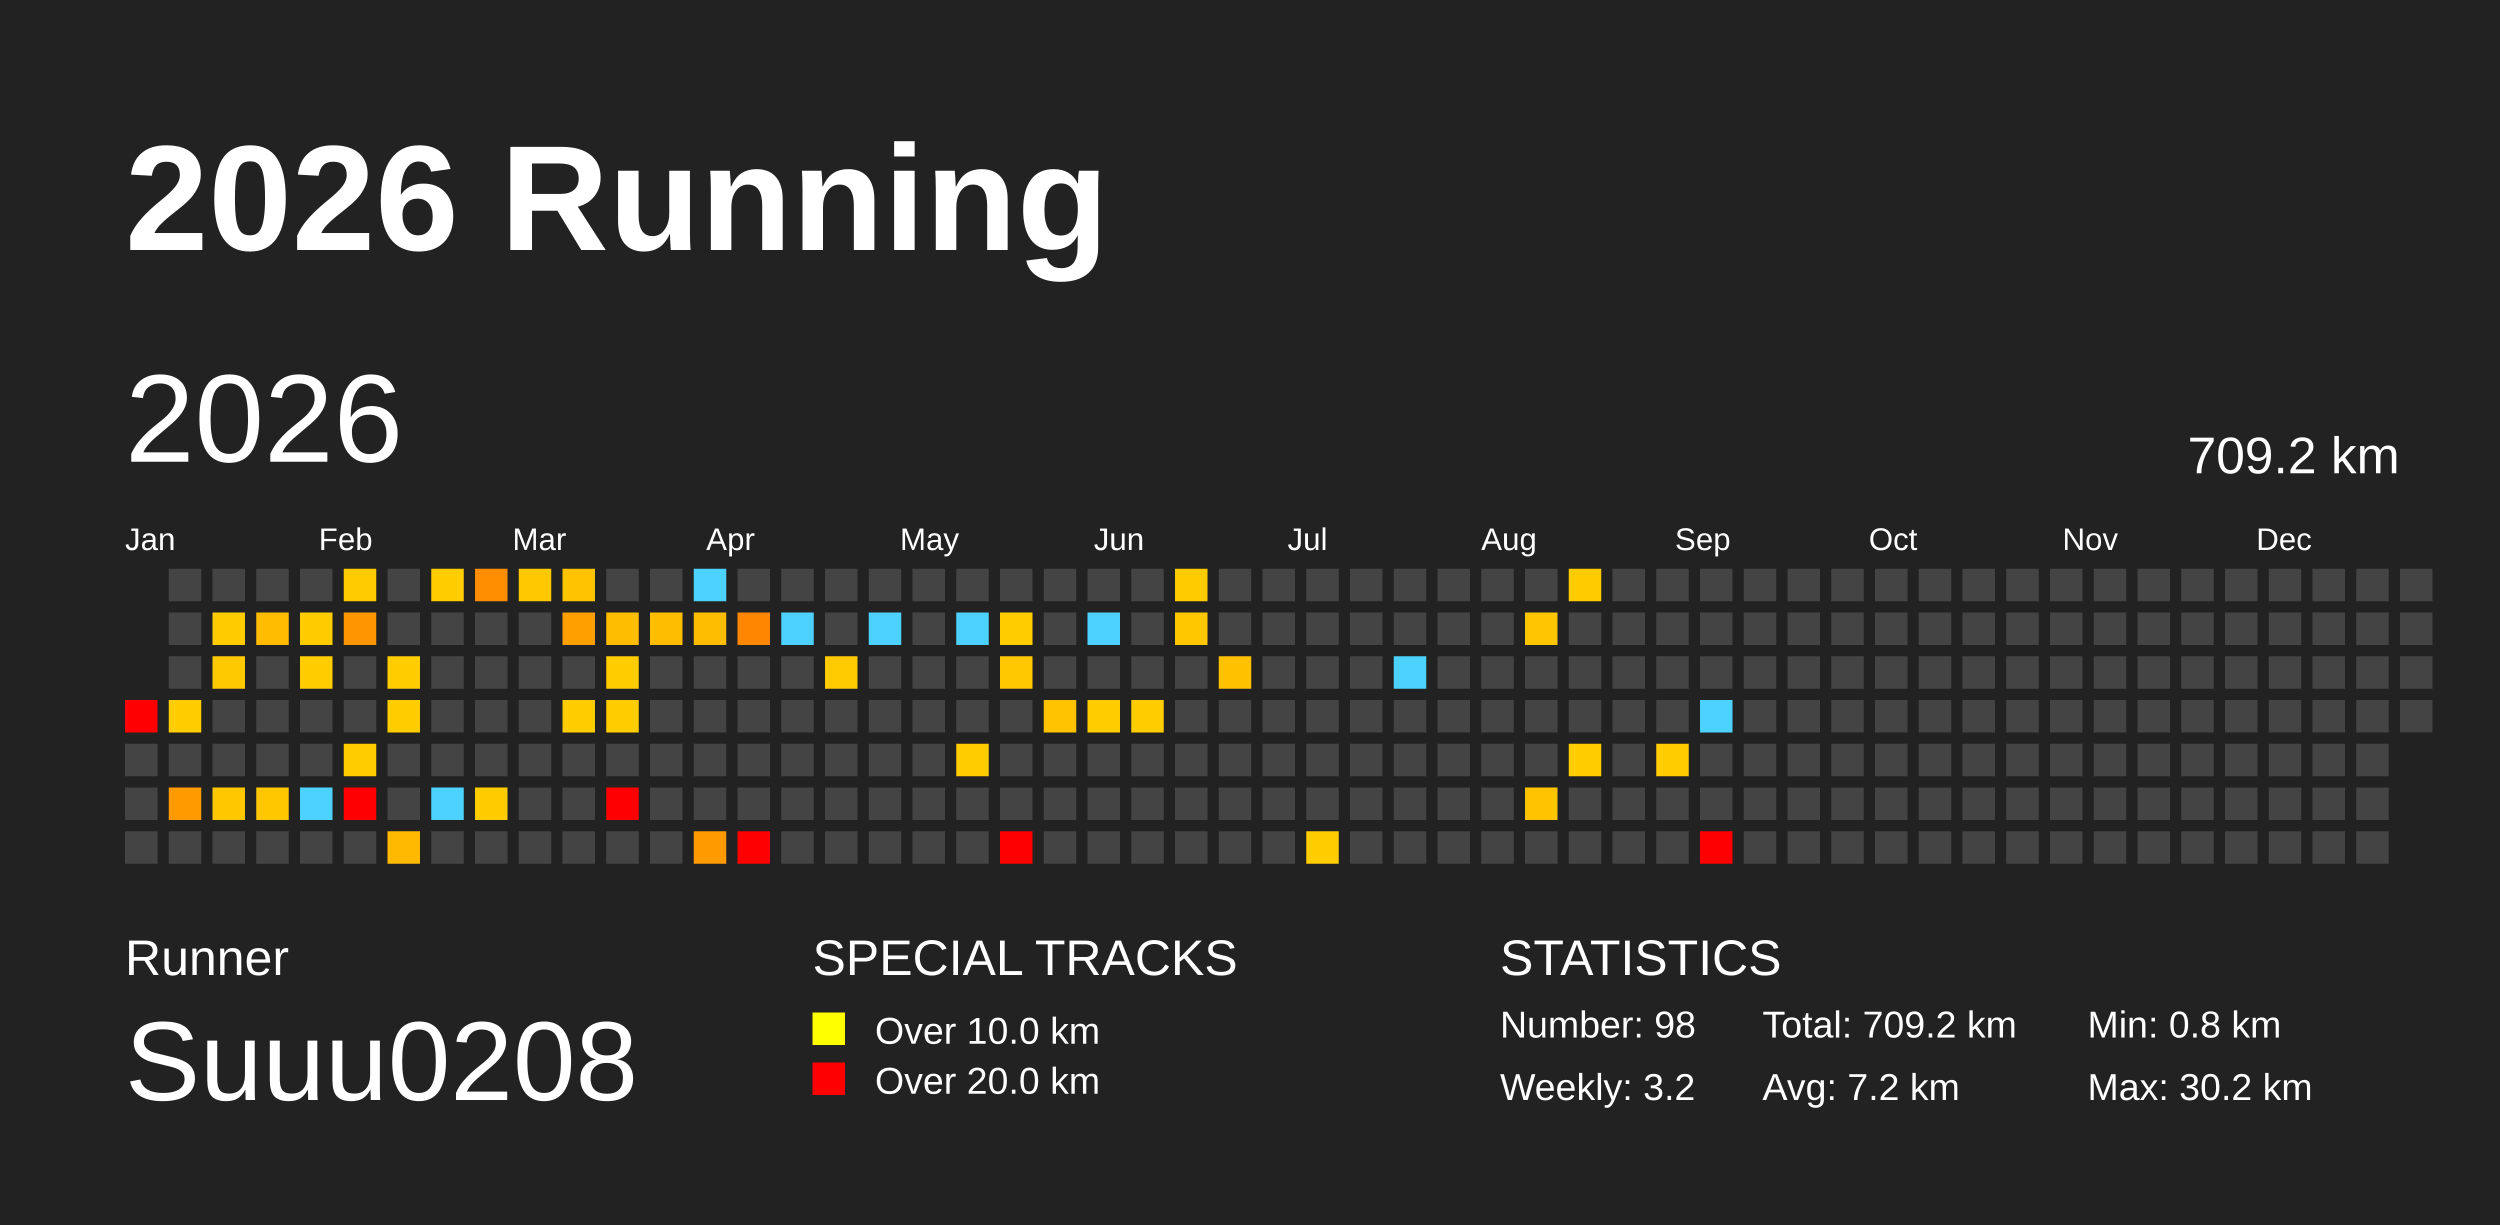
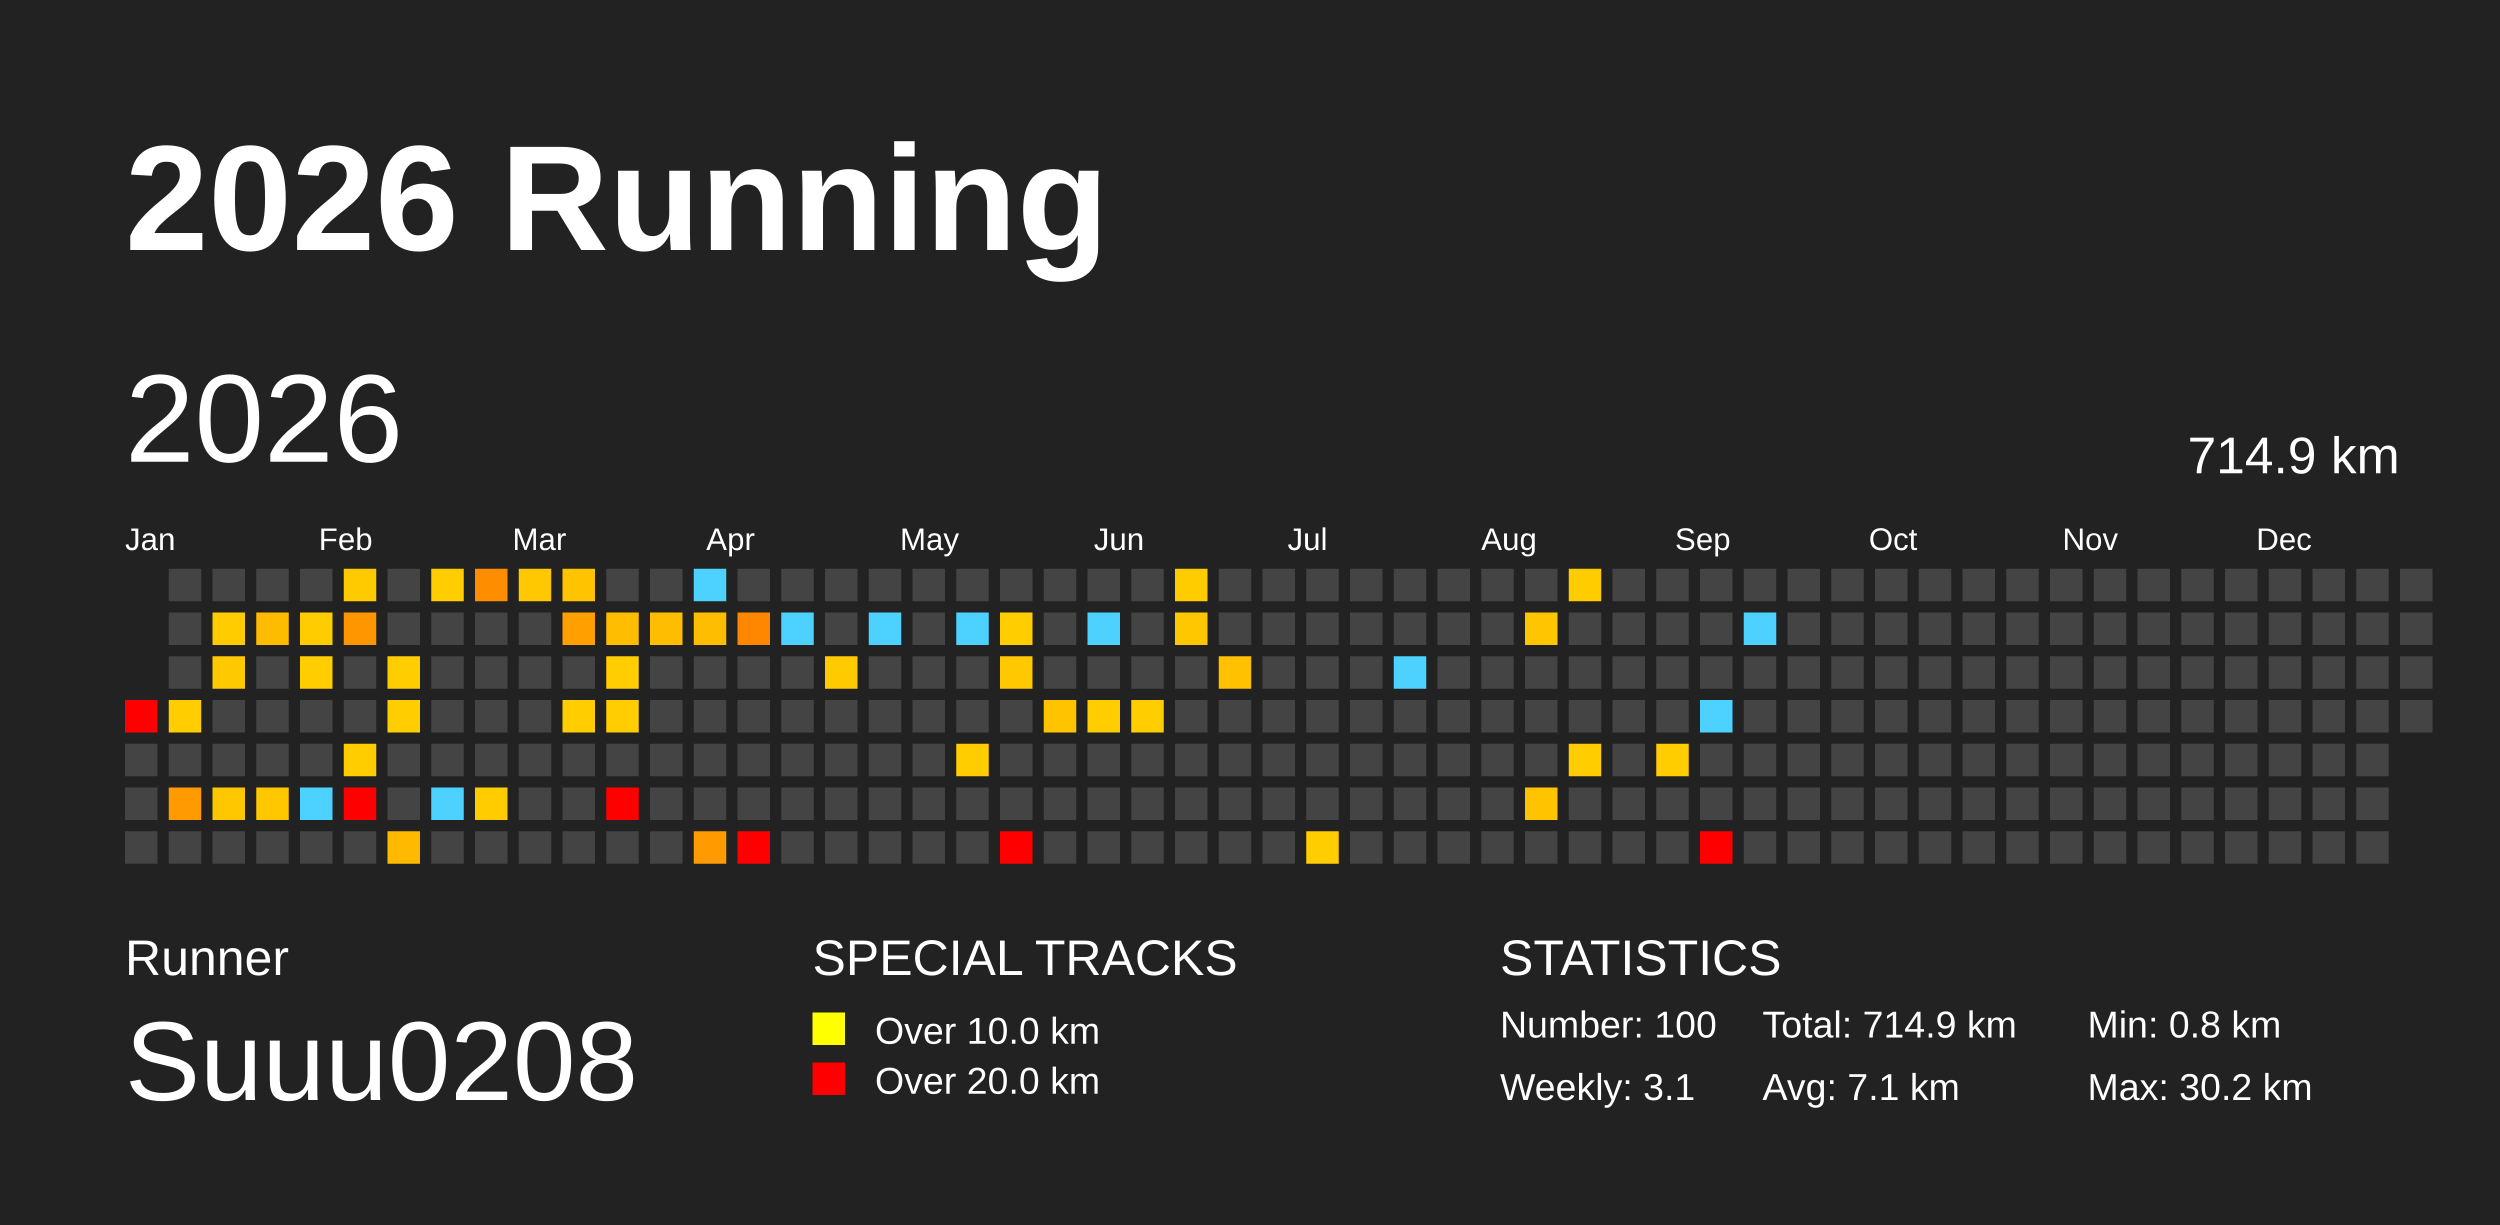
<svg xmlns="http://www.w3.org/2000/svg" baseProfile="full" height="98mm" version="1.1" viewBox="0,0,200,98" width="200mm">
  <defs />
  <rect fill="#222222" height="98" width="200" x="0" y="0" />
  <text fill="#FFFFFF" style="font-size:12px; font-family:Arial; font-weight:bold;" x="10" y="20">2026 Running</text>
  <text fill="#FFFFFF" style="font-size:4px; font-family:Arial" x="10" y="78">Runner</text>
  <text fill="#FFFFFF" style="font-size:9px; font-family:Arial" x="10" y="88">Suuu0208</text>
  <text fill="#FFFFFF" style="font-size:4px; font-family:Arial" x="65" y="78">SPECIAL TRACKS</text>
  <rect fill="yellow" height="2.6" width="2.6" x="65" y="81" />
  <text fill="#FFFFFF" style="font-size:3px; font-family:Arial" x="70" y="83.5">Over 10.0 km</text>
  <rect fill="red" height="2.6" width="2.6" x="65" y="85" />
  <text fill="#FFFFFF" style="font-size:3px; font-family:Arial" x="70" y="87.5">Over 20.0 km</text>
  <text fill="#FFFFFF" style="font-size:4px; font-family:Arial" x="120" y="78">STATISTICS</text>
-   <text fill="#FFFFFF" style="font-size:3px; font-family:Arial" x="120" y="83">Number: 98</text>
-   <text fill="#FFFFFF" style="font-size:3px; font-family:Arial" x="120" y="88">Weekly: 3.2</text>
-   <text fill="#FFFFFF" style="font-size:3px; font-family:Arial" x="141" y="83">Total: 709.2 km</text>
-   <text fill="#FFFFFF" style="font-size:3px; font-family:Arial" x="141" y="88">Avg: 7.2 km</text>
+   <text fill="#FFFFFF" style="font-size:3px; font-family:Arial" x="120" y="83">Number: 100</text>
+   <text fill="#FFFFFF" style="font-size:3px; font-family:Arial" x="120" y="88">Weekly: 3.1</text>
+   <text fill="#FFFFFF" style="font-size:3px; font-family:Arial" x="141" y="83">Total: 714.9 km</text>
+   <text fill="#FFFFFF" style="font-size:3px; font-family:Arial" x="141" y="88">Avg: 7.1 km</text>
  <text fill="#FFFFFF" style="font-size:3px; font-family:Arial" x="167" y="83">Min: 0.8 km</text>
  <text fill="#FFFFFF" style="font-size:3px; font-family:Arial" x="167" y="88">Max: 30.2 km</text>
  <text dominant-baseline="hanging" fill="#FFFFFF" style="font-size:10.0px; font-family:Arial;" x="10" y="30">2026</text>
-   <text dominant-baseline="hanging" fill="#FFFFFF" style="font-size:4.125px; font-family:Arial;" x="175" y="35">709.2 km</text>
+   <text dominant-baseline="hanging" fill="#FFFFFF" style="font-size:4.125px; font-family:Arial;" x="175" y="35">714.9 km</text>
  <text fill="#FFFFFF" style="font-size:2.5px; font-family:Arial" x="10.0" y="44">Jan</text>
  <text fill="#FFFFFF" style="font-size:2.5px; font-family:Arial" x="25.5" y="44">Feb</text>
  <text fill="#FFFFFF" style="font-size:2.5px; font-family:Arial" x="41.0" y="44">Mar</text>
  <text fill="#FFFFFF" style="font-size:2.5px; font-family:Arial" x="56.5" y="44">Apr</text>
  <text fill="#FFFFFF" style="font-size:2.5px; font-family:Arial" x="72.0" y="44">May</text>
  <text fill="#FFFFFF" style="font-size:2.5px; font-family:Arial" x="87.5" y="44">Jun</text>
  <text fill="#FFFFFF" style="font-size:2.5px; font-family:Arial" x="103.0" y="44">Jul</text>
  <text fill="#FFFFFF" style="font-size:2.5px; font-family:Arial" x="118.5" y="44">Aug</text>
  <text fill="#FFFFFF" style="font-size:2.5px; font-family:Arial" x="134.0" y="44">Sep</text>
  <text fill="#FFFFFF" style="font-size:2.5px; font-family:Arial" x="149.5" y="44">Oct</text>
  <text fill="#FFFFFF" style="font-size:2.5px; font-family:Arial" x="165.0" y="44">Nov</text>
  <text fill="#FFFFFF" style="font-size:2.5px; font-family:Arial" x="180.5" y="44">Dec</text>
  <rect fill="red" height="2.6" width="2.6" x="10.0" y="56.0" />
  <rect fill="#444444" height="2.6" width="2.6" x="10.0" y="59.5" />
  <rect fill="#444444" height="2.6" width="2.6" x="10.0" y="63.0" />
  <rect fill="#444444" height="2.6" width="2.6" x="10.0" y="66.5" />
  <rect fill="#444444" height="2.6" width="2.6" x="13.5" y="45.5" />
  <rect fill="#444444" height="2.6" width="2.6" x="13.5" y="49.0" />
  <rect fill="#444444" height="2.6" width="2.6" x="13.5" y="52.5" />
  <rect fill="#ffcd00" height="2.6" width="2.6" x="13.5" y="56.0" />
  <rect fill="#444444" height="2.6" width="2.6" x="13.5" y="59.5" />
  <rect fill="#ff9a00" height="2.6" width="2.6" x="13.5" y="63.0" />
  <rect fill="#444444" height="2.6" width="2.6" x="13.5" y="66.5" />
  <rect fill="#444444" height="2.6" width="2.6" x="17.0" y="45.5" />
  <rect fill="#ffcc00" height="2.6" width="2.6" x="17.0" y="49.0" />
  <rect fill="#ffc900" height="2.6" width="2.6" x="17.0" y="52.5" />
  <rect fill="#444444" height="2.6" width="2.6" x="17.0" y="56.0" />
  <rect fill="#444444" height="2.6" width="2.6" x="17.0" y="59.5" />
  <rect fill="#ffc700" height="2.6" width="2.6" x="17.0" y="63.0" />
  <rect fill="#444444" height="2.6" width="2.6" x="17.0" y="66.5" />
  <rect fill="#444444" height="2.6" width="2.6" x="20.5" y="45.5" />
  <rect fill="#ffbb00" height="2.6" width="2.6" x="20.5" y="49.0" />
  <rect fill="#444444" height="2.6" width="2.6" x="20.5" y="52.5" />
  <rect fill="#444444" height="2.6" width="2.6" x="20.5" y="56.0" />
  <rect fill="#444444" height="2.6" width="2.6" x="20.5" y="59.5" />
  <rect fill="#ffc700" height="2.6" width="2.6" x="20.5" y="63.0" />
  <rect fill="#444444" height="2.6" width="2.6" x="20.5" y="66.5" />
  <rect fill="#444444" height="2.6" width="2.6" x="24.0" y="45.5" />
  <rect fill="#ffcc00" height="2.6" width="2.6" x="24.0" y="49.0" />
  <rect fill="#ffcd00" height="2.6" width="2.6" x="24.0" y="52.5" />
  <rect fill="#444444" height="2.6" width="2.6" x="24.0" y="56.0" />
  <rect fill="#444444" height="2.6" width="2.6" x="24.0" y="59.5" />
  <rect fill="#4dd2ff" height="2.6" width="2.6" x="24.0" y="63.0" />
  <rect fill="#444444" height="2.6" width="2.6" x="24.0" y="66.5" />
  <rect fill="#ffcb00" height="2.6" width="2.6" x="27.5" y="45.5" />
  <rect fill="#ff9600" height="2.6" width="2.6" x="27.5" y="49.0" />
  <rect fill="#444444" height="2.6" width="2.6" x="27.5" y="52.5" />
  <rect fill="#444444" height="2.6" width="2.6" x="27.5" y="56.0" />
  <rect fill="#ffcd00" height="2.6" width="2.6" x="27.5" y="59.5" />
  <rect fill="red" height="2.6" width="2.6" x="27.5" y="63.0" />
  <rect fill="#444444" height="2.6" width="2.6" x="27.5" y="66.5" />
  <rect fill="#444444" height="2.6" width="2.6" x="31.0" y="45.5" />
  <rect fill="#444444" height="2.6" width="2.6" x="31.0" y="49.0" />
  <rect fill="#ffcd00" height="2.6" width="2.6" x="31.0" y="52.5" />
  <rect fill="#ffcd00" height="2.6" width="2.6" x="31.0" y="56.0" />
  <rect fill="#444444" height="2.6" width="2.6" x="31.0" y="59.5" />
  <rect fill="#444444" height="2.6" width="2.6" x="31.0" y="63.0" />
  <rect fill="#ffba00" height="2.6" width="2.6" x="31.0" y="66.5" />
  <rect fill="#ffcd00" height="2.6" width="2.6" x="34.5" y="45.5" />
  <rect fill="#444444" height="2.6" width="2.6" x="34.5" y="49.0" />
  <rect fill="#444444" height="2.6" width="2.6" x="34.5" y="52.5" />
  <rect fill="#444444" height="2.6" width="2.6" x="34.5" y="56.0" />
  <rect fill="#444444" height="2.6" width="2.6" x="34.5" y="59.5" />
  <rect fill="#4dd2ff" height="2.6" width="2.6" x="34.5" y="63.0" />
  <rect fill="#444444" height="2.6" width="2.6" x="34.5" y="66.5" />
  <rect fill="#ff8d00" height="2.6" width="2.6" x="38.0" y="45.5" />
  <rect fill="#444444" height="2.6" width="2.6" x="38.0" y="49.0" />
  <rect fill="#444444" height="2.6" width="2.6" x="38.0" y="52.5" />
  <rect fill="#444444" height="2.6" width="2.6" x="38.0" y="56.0" />
  <rect fill="#444444" height="2.6" width="2.6" x="38.0" y="59.5" />
  <rect fill="#ffcc00" height="2.6" width="2.6" x="38.0" y="63.0" />
  <rect fill="#444444" height="2.6" width="2.6" x="38.0" y="66.5" />
  <rect fill="#ffc800" height="2.6" width="2.6" x="41.5" y="45.5" />
  <rect fill="#444444" height="2.6" width="2.6" x="41.5" y="49.0" />
  <rect fill="#444444" height="2.6" width="2.6" x="41.5" y="52.5" />
  <rect fill="#444444" height="2.6" width="2.6" x="41.5" y="56.0" />
  <rect fill="#444444" height="2.6" width="2.6" x="41.5" y="59.5" />
  <rect fill="#444444" height="2.6" width="2.6" x="41.5" y="63.0" />
  <rect fill="#444444" height="2.6" width="2.6" x="41.5" y="66.5" />
  <rect fill="#ffc300" height="2.6" width="2.6" x="45.0" y="45.5" />
  <rect fill="#ff9f00" height="2.6" width="2.6" x="45.0" y="49.0" />
  <rect fill="#444444" height="2.6" width="2.6" x="45.0" y="52.5" />
  <rect fill="#ffcd00" height="2.6" width="2.6" x="45.0" y="56.0" />
  <rect fill="#444444" height="2.6" width="2.6" x="45.0" y="59.5" />
  <rect fill="#444444" height="2.6" width="2.6" x="45.0" y="63.0" />
  <rect fill="#444444" height="2.6" width="2.6" x="45.0" y="66.5" />
  <rect fill="#444444" height="2.6" width="2.6" x="48.5" y="45.5" />
  <rect fill="#ffbd00" height="2.6" width="2.6" x="48.5" y="49.0" />
  <rect fill="#ffcd00" height="2.6" width="2.6" x="48.5" y="52.5" />
  <rect fill="#ffcd00" height="2.6" width="2.6" x="48.5" y="56.0" />
  <rect fill="#444444" height="2.6" width="2.6" x="48.5" y="59.5" />
  <rect fill="red" height="2.6" width="2.6" x="48.5" y="63.0" />
  <rect fill="#444444" height="2.6" width="2.6" x="48.5" y="66.5" />
  <rect fill="#444444" height="2.6" width="2.6" x="52.0" y="45.5" />
  <rect fill="#ffbd00" height="2.6" width="2.6" x="52.0" y="49.0" />
  <rect fill="#444444" height="2.6" width="2.6" x="52.0" y="52.5" />
  <rect fill="#444444" height="2.6" width="2.6" x="52.0" y="56.0" />
  <rect fill="#444444" height="2.6" width="2.6" x="52.0" y="59.5" />
  <rect fill="#444444" height="2.6" width="2.6" x="52.0" y="63.0" />
  <rect fill="#444444" height="2.6" width="2.6" x="52.0" y="66.5" />
  <rect fill="#4dd2ff" height="2.6" width="2.6" x="55.5" y="45.5" />
  <rect fill="#ffbd00" height="2.6" width="2.6" x="55.5" y="49.0" />
  <rect fill="#444444" height="2.6" width="2.6" x="55.5" y="52.5" />
  <rect fill="#444444" height="2.6" width="2.6" x="55.5" y="56.0" />
  <rect fill="#444444" height="2.6" width="2.6" x="55.5" y="59.5" />
  <rect fill="#444444" height="2.6" width="2.6" x="55.5" y="63.0" />
  <rect fill="#ff9a00" height="2.6" width="2.6" x="55.5" y="66.5" />
  <rect fill="#444444" height="2.6" width="2.6" x="59.0" y="45.5" />
  <rect fill="#ff8700" height="2.6" width="2.6" x="59.0" y="49.0" />
  <rect fill="#444444" height="2.6" width="2.6" x="59.0" y="52.5" />
  <rect fill="#444444" height="2.6" width="2.6" x="59.0" y="56.0" />
  <rect fill="#444444" height="2.6" width="2.6" x="59.0" y="59.5" />
  <rect fill="#444444" height="2.6" width="2.6" x="59.0" y="63.0" />
  <rect fill="red" height="2.6" width="2.6" x="59.0" y="66.5" />
  <rect fill="#444444" height="2.6" width="2.6" x="62.5" y="45.5" />
  <rect fill="#4dd2ff" height="2.6" width="2.6" x="62.5" y="49.0" />
  <rect fill="#444444" height="2.6" width="2.6" x="62.5" y="52.5" />
  <rect fill="#444444" height="2.6" width="2.6" x="62.5" y="56.0" />
  <rect fill="#444444" height="2.6" width="2.6" x="62.5" y="59.5" />
  <rect fill="#444444" height="2.6" width="2.6" x="62.5" y="63.0" />
  <rect fill="#444444" height="2.6" width="2.6" x="62.5" y="66.5" />
  <rect fill="#444444" height="2.6" width="2.6" x="66.0" y="45.5" />
  <rect fill="#444444" height="2.6" width="2.6" x="66.0" y="49.0" />
  <rect fill="#ffca00" height="2.6" width="2.6" x="66.0" y="52.5" />
  <rect fill="#444444" height="2.6" width="2.6" x="66.0" y="56.0" />
  <rect fill="#444444" height="2.6" width="2.6" x="66.0" y="59.5" />
  <rect fill="#444444" height="2.6" width="2.6" x="66.0" y="63.0" />
  <rect fill="#444444" height="2.6" width="2.6" x="66.0" y="66.5" />
  <rect fill="#444444" height="2.6" width="2.6" x="69.5" y="45.5" />
  <rect fill="#4dd2ff" height="2.6" width="2.6" x="69.5" y="49.0" />
  <rect fill="#444444" height="2.6" width="2.6" x="69.5" y="52.5" />
  <rect fill="#444444" height="2.6" width="2.6" x="69.5" y="56.0" />
  <rect fill="#444444" height="2.6" width="2.6" x="69.5" y="59.5" />
  <rect fill="#444444" height="2.6" width="2.6" x="69.5" y="63.0" />
  <rect fill="#444444" height="2.6" width="2.6" x="69.5" y="66.5" />
  <rect fill="#444444" height="2.6" width="2.6" x="73.0" y="45.5" />
  <rect fill="#444444" height="2.6" width="2.6" x="73.0" y="49.0" />
  <rect fill="#444444" height="2.6" width="2.6" x="73.0" y="52.5" />
  <rect fill="#444444" height="2.6" width="2.6" x="73.0" y="56.0" />
  <rect fill="#444444" height="2.6" width="2.6" x="73.0" y="59.5" />
  <rect fill="#444444" height="2.6" width="2.6" x="73.0" y="63.0" />
  <rect fill="#444444" height="2.6" width="2.6" x="73.0" y="66.5" />
  <rect fill="#444444" height="2.6" width="2.6" x="76.5" y="45.5" />
  <rect fill="#4dd2ff" height="2.6" width="2.6" x="76.5" y="49.0" />
  <rect fill="#444444" height="2.6" width="2.6" x="76.5" y="52.5" />
  <rect fill="#444444" height="2.6" width="2.6" x="76.5" y="56.0" />
  <rect fill="#ffcd00" height="2.6" width="2.6" x="76.5" y="59.5" />
  <rect fill="#444444" height="2.6" width="2.6" x="76.5" y="63.0" />
  <rect fill="#444444" height="2.6" width="2.6" x="76.5" y="66.5" />
  <rect fill="#444444" height="2.6" width="2.6" x="80.0" y="45.5" />
  <rect fill="#ffcd00" height="2.6" width="2.6" x="80.0" y="49.0" />
  <rect fill="#ffc800" height="2.6" width="2.6" x="80.0" y="52.5" />
  <rect fill="#444444" height="2.6" width="2.6" x="80.0" y="56.0" />
  <rect fill="#444444" height="2.6" width="2.6" x="80.0" y="59.5" />
  <rect fill="#444444" height="2.6" width="2.6" x="80.0" y="63.0" />
  <rect fill="red" height="2.6" width="2.6" x="80.0" y="66.5" />
  <rect fill="#444444" height="2.6" width="2.6" x="83.5" y="45.5" />
  <rect fill="#444444" height="2.6" width="2.6" x="83.5" y="49.0" />
  <rect fill="#444444" height="2.6" width="2.6" x="83.5" y="52.5" />
  <rect fill="#ffc300" height="2.6" width="2.6" x="83.5" y="56.0" />
  <rect fill="#444444" height="2.6" width="2.6" x="83.5" y="59.5" />
  <rect fill="#444444" height="2.6" width="2.6" x="83.5" y="63.0" />
  <rect fill="#444444" height="2.6" width="2.6" x="83.5" y="66.5" />
  <rect fill="#444444" height="2.6" width="2.6" x="87.0" y="45.5" />
  <rect fill="#4dd2ff" height="2.6" width="2.6" x="87.0" y="49.0" />
  <rect fill="#444444" height="2.6" width="2.6" x="87.0" y="52.5" />
  <rect fill="#ffcd00" height="2.6" width="2.6" x="87.0" y="56.0" />
  <rect fill="#444444" height="2.6" width="2.6" x="87.0" y="59.5" />
  <rect fill="#444444" height="2.6" width="2.6" x="87.0" y="63.0" />
  <rect fill="#444444" height="2.6" width="2.6" x="87.0" y="66.5" />
  <rect fill="#444444" height="2.6" width="2.6" x="90.5" y="45.5" />
  <rect fill="#444444" height="2.6" width="2.6" x="90.5" y="49.0" />
  <rect fill="#444444" height="2.6" width="2.6" x="90.5" y="52.5" />
  <rect fill="#ffcd00" height="2.6" width="2.6" x="90.5" y="56.0" />
  <rect fill="#444444" height="2.6" width="2.6" x="90.5" y="59.5" />
  <rect fill="#444444" height="2.6" width="2.6" x="90.5" y="63.0" />
  <rect fill="#444444" height="2.6" width="2.6" x="90.5" y="66.5" />
  <rect fill="#ffcc00" height="2.6" width="2.6" x="94.0" y="45.5" />
  <rect fill="#ffc700" height="2.6" width="2.6" x="94.0" y="49.0" />
  <rect fill="#444444" height="2.6" width="2.6" x="94.0" y="52.5" />
  <rect fill="#444444" height="2.6" width="2.6" x="94.0" y="56.0" />
  <rect fill="#444444" height="2.6" width="2.6" x="94.0" y="59.5" />
  <rect fill="#444444" height="2.6" width="2.6" x="94.0" y="63.0" />
  <rect fill="#444444" height="2.6" width="2.6" x="94.0" y="66.5" />
  <rect fill="#444444" height="2.6" width="2.6" x="97.5" y="45.5" />
  <rect fill="#444444" height="2.6" width="2.6" x="97.5" y="49.0" />
  <rect fill="#ffc100" height="2.6" width="2.6" x="97.5" y="52.5" />
  <rect fill="#444444" height="2.6" width="2.6" x="97.5" y="56.0" />
  <rect fill="#444444" height="2.6" width="2.6" x="97.5" y="59.5" />
  <rect fill="#444444" height="2.6" width="2.6" x="97.5" y="63.0" />
  <rect fill="#444444" height="2.6" width="2.6" x="97.5" y="66.5" />
  <rect fill="#444444" height="2.6" width="2.6" x="101.0" y="45.5" />
  <rect fill="#444444" height="2.6" width="2.6" x="101.0" y="49.0" />
  <rect fill="#444444" height="2.6" width="2.6" x="101.0" y="52.5" />
  <rect fill="#444444" height="2.6" width="2.6" x="101.0" y="56.0" />
  <rect fill="#444444" height="2.6" width="2.6" x="101.0" y="59.5" />
  <rect fill="#444444" height="2.6" width="2.6" x="101.0" y="63.0" />
  <rect fill="#444444" height="2.6" width="2.6" x="101.0" y="66.5" />
  <rect fill="#444444" height="2.6" width="2.6" x="104.5" y="45.5" />
  <rect fill="#444444" height="2.6" width="2.6" x="104.5" y="49.0" />
  <rect fill="#444444" height="2.6" width="2.6" x="104.5" y="52.5" />
  <rect fill="#444444" height="2.6" width="2.6" x="104.5" y="56.0" />
  <rect fill="#444444" height="2.6" width="2.6" x="104.5" y="59.5" />
  <rect fill="#444444" height="2.6" width="2.6" x="104.5" y="63.0" />
  <rect fill="#ffcd00" height="2.6" width="2.6" x="104.5" y="66.5" />
  <rect fill="#444444" height="2.6" width="2.6" x="108.0" y="45.5" />
  <rect fill="#444444" height="2.6" width="2.6" x="108.0" y="49.0" />
  <rect fill="#444444" height="2.6" width="2.6" x="108.0" y="52.5" />
  <rect fill="#444444" height="2.6" width="2.6" x="108.0" y="56.0" />
  <rect fill="#444444" height="2.6" width="2.6" x="108.0" y="59.5" />
  <rect fill="#444444" height="2.6" width="2.6" x="108.0" y="63.0" />
  <rect fill="#444444" height="2.6" width="2.6" x="108.0" y="66.5" />
  <rect fill="#444444" height="2.6" width="2.6" x="111.5" y="45.5" />
  <rect fill="#444444" height="2.6" width="2.6" x="111.5" y="49.0" />
  <rect fill="#4dd2ff" height="2.6" width="2.6" x="111.5" y="52.5" />
  <rect fill="#444444" height="2.6" width="2.6" x="111.5" y="56.0" />
  <rect fill="#444444" height="2.6" width="2.6" x="111.5" y="59.5" />
  <rect fill="#444444" height="2.6" width="2.6" x="111.5" y="63.0" />
  <rect fill="#444444" height="2.6" width="2.6" x="111.5" y="66.5" />
  <rect fill="#444444" height="2.6" width="2.6" x="115.0" y="45.5" />
  <rect fill="#444444" height="2.6" width="2.6" x="115.0" y="49.0" />
  <rect fill="#444444" height="2.6" width="2.6" x="115.0" y="52.5" />
  <rect fill="#444444" height="2.6" width="2.6" x="115.0" y="56.0" />
  <rect fill="#444444" height="2.6" width="2.6" x="115.0" y="59.5" />
  <rect fill="#444444" height="2.6" width="2.6" x="115.0" y="63.0" />
  <rect fill="#444444" height="2.6" width="2.6" x="115.0" y="66.5" />
  <rect fill="#444444" height="2.6" width="2.6" x="118.5" y="45.5" />
  <rect fill="#444444" height="2.6" width="2.6" x="118.5" y="49.0" />
  <rect fill="#444444" height="2.6" width="2.6" x="118.5" y="52.5" />
  <rect fill="#444444" height="2.6" width="2.6" x="118.5" y="56.0" />
  <rect fill="#444444" height="2.6" width="2.6" x="118.5" y="59.5" />
  <rect fill="#444444" height="2.6" width="2.6" x="118.5" y="63.0" />
  <rect fill="#444444" height="2.6" width="2.6" x="118.5" y="66.5" />
  <rect fill="#444444" height="2.6" width="2.6" x="122.0" y="45.5" />
  <rect fill="#ffc600" height="2.6" width="2.6" x="122.0" y="49.0" />
  <rect fill="#444444" height="2.6" width="2.6" x="122.0" y="52.5" />
  <rect fill="#444444" height="2.6" width="2.6" x="122.0" y="56.0" />
  <rect fill="#444444" height="2.6" width="2.6" x="122.0" y="59.5" />
  <rect fill="#ffc300" height="2.6" width="2.6" x="122.0" y="63.0" />
  <rect fill="#444444" height="2.6" width="2.6" x="122.0" y="66.5" />
  <rect fill="#ffcc00" height="2.6" width="2.6" x="125.5" y="45.5" />
  <rect fill="#444444" height="2.6" width="2.6" x="125.5" y="49.0" />
  <rect fill="#444444" height="2.6" width="2.6" x="125.5" y="52.5" />
  <rect fill="#444444" height="2.6" width="2.6" x="125.5" y="56.0" />
  <rect fill="#ffcd00" height="2.6" width="2.6" x="125.5" y="59.5" />
  <rect fill="#444444" height="2.6" width="2.6" x="125.5" y="63.0" />
  <rect fill="#444444" height="2.6" width="2.6" x="125.5" y="66.5" />
  <rect fill="#444444" height="2.6" width="2.6" x="129.0" y="45.5" />
  <rect fill="#444444" height="2.6" width="2.6" x="129.0" y="49.0" />
  <rect fill="#444444" height="2.6" width="2.6" x="129.0" y="52.5" />
  <rect fill="#444444" height="2.6" width="2.6" x="129.0" y="56.0" />
  <rect fill="#444444" height="2.6" width="2.6" x="129.0" y="59.5" />
  <rect fill="#444444" height="2.6" width="2.6" x="129.0" y="63.0" />
  <rect fill="#444444" height="2.6" width="2.6" x="129.0" y="66.5" />
  <rect fill="#444444" height="2.6" width="2.6" x="132.5" y="45.5" />
  <rect fill="#444444" height="2.6" width="2.6" x="132.5" y="49.0" />
  <rect fill="#444444" height="2.6" width="2.6" x="132.5" y="52.5" />
  <rect fill="#444444" height="2.6" width="2.6" x="132.5" y="56.0" />
  <rect fill="#ffcd00" height="2.6" width="2.6" x="132.5" y="59.5" />
  <rect fill="#444444" height="2.6" width="2.6" x="132.5" y="63.0" />
  <rect fill="#444444" height="2.6" width="2.6" x="132.5" y="66.5" />
  <rect fill="#444444" height="2.6" width="2.6" x="136.0" y="45.5" />
  <rect fill="#444444" height="2.6" width="2.6" x="136.0" y="49.0" />
  <rect fill="#444444" height="2.6" width="2.6" x="136.0" y="52.5" />
  <rect fill="#4dd2ff" height="2.6" width="2.6" x="136.0" y="56.0" />
  <rect fill="#444444" height="2.6" width="2.6" x="136.0" y="59.5" />
  <rect fill="#444444" height="2.6" width="2.6" x="136.0" y="63.0" />
  <rect fill="red" height="2.6" width="2.6" x="136.0" y="66.5" />
  <rect fill="#444444" height="2.6" width="2.6" x="139.5" y="45.5" />
-   <rect fill="#444444" height="2.6" width="2.6" x="139.5" y="49.0" />
+   <rect fill="#4dd2ff" height="2.6" width="2.6" x="139.5" y="49.0" />
  <rect fill="#444444" height="2.6" width="2.6" x="139.5" y="52.5" />
  <rect fill="#444444" height="2.6" width="2.6" x="139.5" y="56.0" />
  <rect fill="#444444" height="2.6" width="2.6" x="139.5" y="59.5" />
  <rect fill="#444444" height="2.6" width="2.6" x="139.5" y="63.0" />
  <rect fill="#444444" height="2.6" width="2.6" x="139.5" y="66.5" />
  <rect fill="#444444" height="2.6" width="2.6" x="143.0" y="45.5" />
  <rect fill="#444444" height="2.6" width="2.6" x="143.0" y="49.0" />
  <rect fill="#444444" height="2.6" width="2.6" x="143.0" y="52.5" />
  <rect fill="#444444" height="2.6" width="2.6" x="143.0" y="56.0" />
  <rect fill="#444444" height="2.6" width="2.6" x="143.0" y="59.5" />
  <rect fill="#444444" height="2.6" width="2.6" x="143.0" y="63.0" />
  <rect fill="#444444" height="2.6" width="2.6" x="143.0" y="66.5" />
  <rect fill="#444444" height="2.6" width="2.6" x="146.5" y="45.5" />
  <rect fill="#444444" height="2.6" width="2.6" x="146.5" y="49.0" />
  <rect fill="#444444" height="2.6" width="2.6" x="146.5" y="52.5" />
  <rect fill="#444444" height="2.6" width="2.6" x="146.5" y="56.0" />
  <rect fill="#444444" height="2.6" width="2.6" x="146.5" y="59.5" />
  <rect fill="#444444" height="2.6" width="2.6" x="146.5" y="63.0" />
  <rect fill="#444444" height="2.6" width="2.6" x="146.5" y="66.5" />
  <rect fill="#444444" height="2.6" width="2.6" x="150.0" y="45.5" />
  <rect fill="#444444" height="2.6" width="2.6" x="150.0" y="49.0" />
  <rect fill="#444444" height="2.6" width="2.6" x="150.0" y="52.5" />
  <rect fill="#444444" height="2.6" width="2.6" x="150.0" y="56.0" />
  <rect fill="#444444" height="2.6" width="2.6" x="150.0" y="59.5" />
  <rect fill="#444444" height="2.6" width="2.6" x="150.0" y="63.0" />
  <rect fill="#444444" height="2.6" width="2.6" x="150.0" y="66.5" />
  <rect fill="#444444" height="2.6" width="2.6" x="153.5" y="45.5" />
  <rect fill="#444444" height="2.6" width="2.6" x="153.5" y="49.0" />
  <rect fill="#444444" height="2.6" width="2.6" x="153.5" y="52.5" />
  <rect fill="#444444" height="2.6" width="2.6" x="153.5" y="56.0" />
  <rect fill="#444444" height="2.6" width="2.6" x="153.5" y="59.5" />
  <rect fill="#444444" height="2.6" width="2.6" x="153.5" y="63.0" />
  <rect fill="#444444" height="2.6" width="2.6" x="153.5" y="66.5" />
  <rect fill="#444444" height="2.6" width="2.6" x="157.0" y="45.5" />
  <rect fill="#444444" height="2.6" width="2.6" x="157.0" y="49.0" />
  <rect fill="#444444" height="2.6" width="2.6" x="157.0" y="52.5" />
  <rect fill="#444444" height="2.6" width="2.6" x="157.0" y="56.0" />
  <rect fill="#444444" height="2.6" width="2.6" x="157.0" y="59.5" />
  <rect fill="#444444" height="2.6" width="2.6" x="157.0" y="63.0" />
  <rect fill="#444444" height="2.6" width="2.6" x="157.0" y="66.5" />
  <rect fill="#444444" height="2.6" width="2.6" x="160.5" y="45.5" />
  <rect fill="#444444" height="2.6" width="2.6" x="160.5" y="49.0" />
  <rect fill="#444444" height="2.6" width="2.6" x="160.5" y="52.5" />
  <rect fill="#444444" height="2.6" width="2.6" x="160.5" y="56.0" />
  <rect fill="#444444" height="2.6" width="2.6" x="160.5" y="59.5" />
  <rect fill="#444444" height="2.6" width="2.6" x="160.5" y="63.0" />
  <rect fill="#444444" height="2.6" width="2.6" x="160.5" y="66.5" />
  <rect fill="#444444" height="2.6" width="2.6" x="164.0" y="45.5" />
  <rect fill="#444444" height="2.6" width="2.6" x="164.0" y="49.0" />
  <rect fill="#444444" height="2.6" width="2.6" x="164.0" y="52.5" />
  <rect fill="#444444" height="2.6" width="2.6" x="164.0" y="56.0" />
  <rect fill="#444444" height="2.6" width="2.6" x="164.0" y="59.5" />
  <rect fill="#444444" height="2.6" width="2.6" x="164.0" y="63.0" />
  <rect fill="#444444" height="2.6" width="2.6" x="164.0" y="66.5" />
  <rect fill="#444444" height="2.6" width="2.6" x="167.5" y="45.5" />
  <rect fill="#444444" height="2.6" width="2.6" x="167.5" y="49.0" />
  <rect fill="#444444" height="2.6" width="2.6" x="167.5" y="52.5" />
  <rect fill="#444444" height="2.6" width="2.6" x="167.5" y="56.0" />
  <rect fill="#444444" height="2.6" width="2.6" x="167.5" y="59.5" />
  <rect fill="#444444" height="2.6" width="2.6" x="167.5" y="63.0" />
  <rect fill="#444444" height="2.6" width="2.6" x="167.5" y="66.5" />
  <rect fill="#444444" height="2.6" width="2.6" x="171.0" y="45.5" />
  <rect fill="#444444" height="2.6" width="2.6" x="171.0" y="49.0" />
  <rect fill="#444444" height="2.6" width="2.6" x="171.0" y="52.5" />
  <rect fill="#444444" height="2.6" width="2.6" x="171.0" y="56.0" />
  <rect fill="#444444" height="2.6" width="2.6" x="171.0" y="59.5" />
  <rect fill="#444444" height="2.6" width="2.6" x="171.0" y="63.0" />
  <rect fill="#444444" height="2.6" width="2.6" x="171.0" y="66.5" />
  <rect fill="#444444" height="2.6" width="2.6" x="174.5" y="45.5" />
  <rect fill="#444444" height="2.6" width="2.6" x="174.5" y="49.0" />
  <rect fill="#444444" height="2.6" width="2.6" x="174.5" y="52.5" />
  <rect fill="#444444" height="2.6" width="2.6" x="174.5" y="56.0" />
  <rect fill="#444444" height="2.6" width="2.6" x="174.5" y="59.5" />
  <rect fill="#444444" height="2.6" width="2.6" x="174.5" y="63.0" />
  <rect fill="#444444" height="2.6" width="2.6" x="174.5" y="66.5" />
  <rect fill="#444444" height="2.6" width="2.6" x="178.0" y="45.5" />
  <rect fill="#444444" height="2.6" width="2.6" x="178.0" y="49.0" />
  <rect fill="#444444" height="2.6" width="2.6" x="178.0" y="52.5" />
  <rect fill="#444444" height="2.6" width="2.6" x="178.0" y="56.0" />
  <rect fill="#444444" height="2.6" width="2.6" x="178.0" y="59.5" />
  <rect fill="#444444" height="2.6" width="2.6" x="178.0" y="63.0" />
  <rect fill="#444444" height="2.6" width="2.6" x="178.0" y="66.5" />
  <rect fill="#444444" height="2.6" width="2.6" x="181.5" y="45.5" />
  <rect fill="#444444" height="2.6" width="2.6" x="181.5" y="49.0" />
  <rect fill="#444444" height="2.6" width="2.6" x="181.5" y="52.5" />
  <rect fill="#444444" height="2.6" width="2.6" x="181.5" y="56.0" />
  <rect fill="#444444" height="2.6" width="2.6" x="181.5" y="59.5" />
  <rect fill="#444444" height="2.6" width="2.6" x="181.5" y="63.0" />
  <rect fill="#444444" height="2.6" width="2.6" x="181.5" y="66.5" />
  <rect fill="#444444" height="2.6" width="2.6" x="185.0" y="45.5" />
  <rect fill="#444444" height="2.6" width="2.6" x="185.0" y="49.0" />
  <rect fill="#444444" height="2.6" width="2.6" x="185.0" y="52.5" />
  <rect fill="#444444" height="2.6" width="2.6" x="185.0" y="56.0" />
  <rect fill="#444444" height="2.6" width="2.6" x="185.0" y="59.5" />
  <rect fill="#444444" height="2.6" width="2.6" x="185.0" y="63.0" />
  <rect fill="#444444" height="2.6" width="2.6" x="185.0" y="66.5" />
  <rect fill="#444444" height="2.6" width="2.6" x="188.5" y="45.5" />
  <rect fill="#444444" height="2.6" width="2.6" x="188.5" y="49.0" />
  <rect fill="#444444" height="2.6" width="2.6" x="188.5" y="52.5" />
  <rect fill="#444444" height="2.6" width="2.6" x="188.5" y="56.0" />
  <rect fill="#444444" height="2.6" width="2.6" x="188.5" y="59.5" />
  <rect fill="#444444" height="2.6" width="2.6" x="188.5" y="63.0" />
  <rect fill="#444444" height="2.6" width="2.6" x="188.5" y="66.5" />
  <rect fill="#444444" height="2.6" width="2.6" x="192.0" y="45.5" />
  <rect fill="#444444" height="2.6" width="2.6" x="192.0" y="49.0" />
  <rect fill="#444444" height="2.6" width="2.6" x="192.0" y="52.5" />
  <rect fill="#444444" height="2.6" width="2.6" x="192.0" y="56.0" />
</svg>
